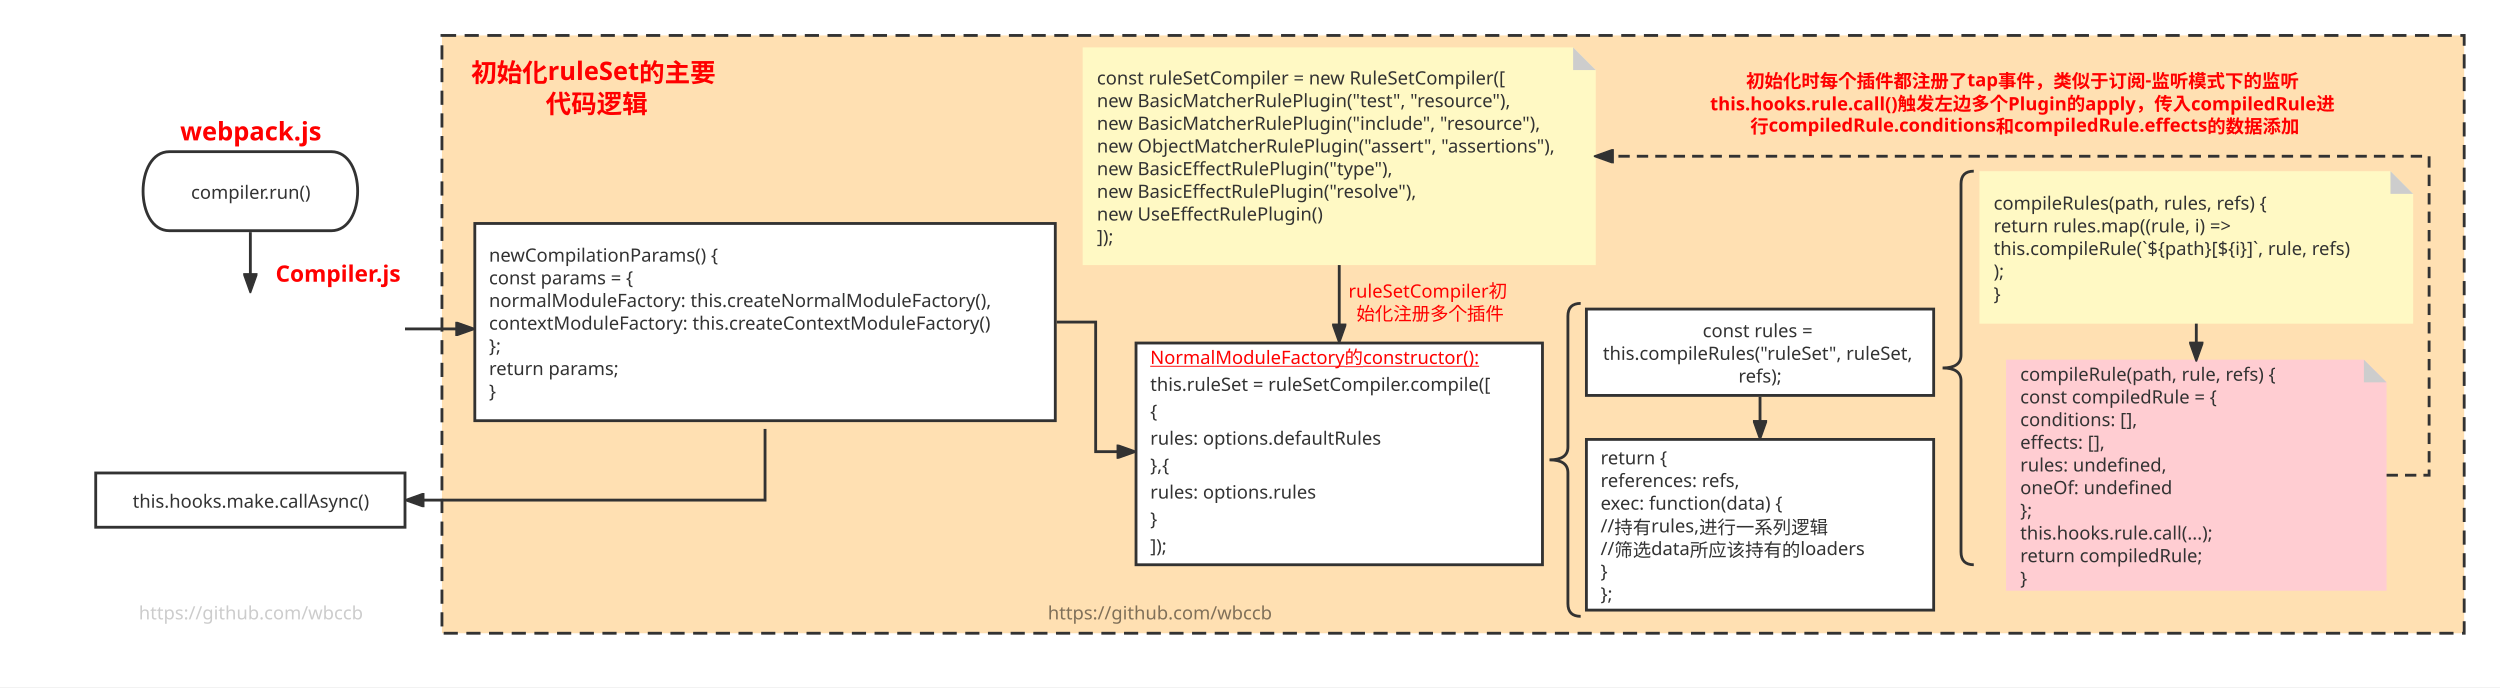
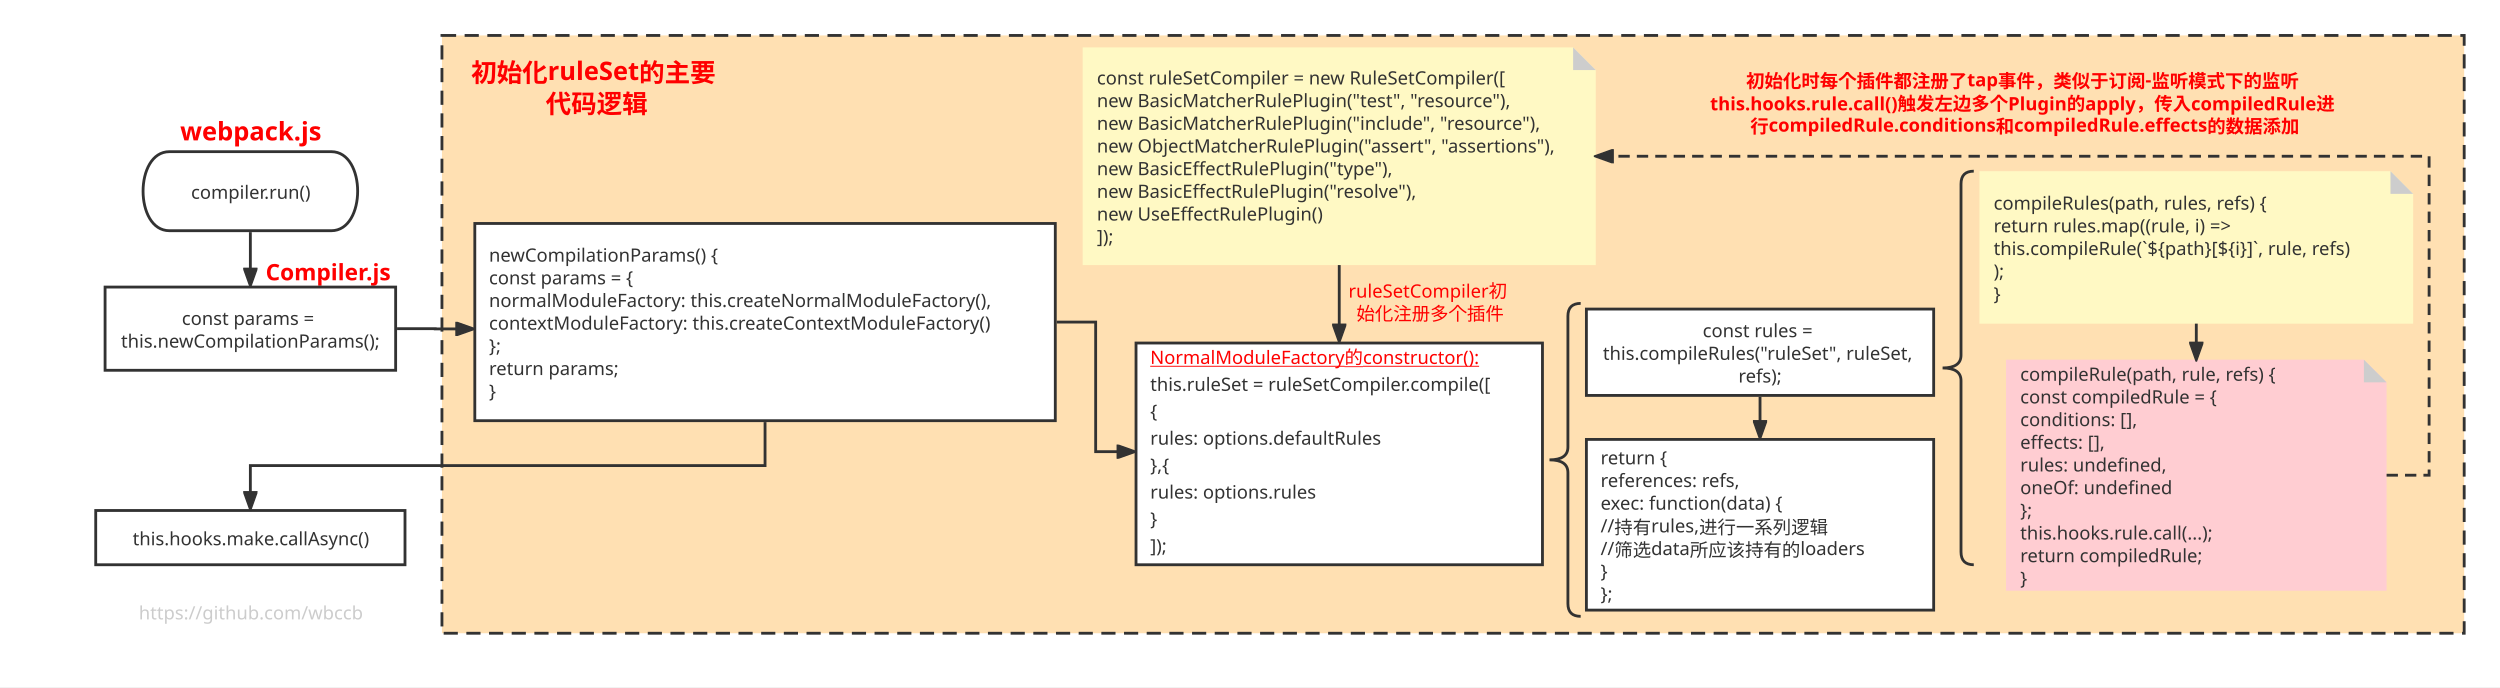
- <svg xmlns="http://www.w3.org/2000/svg" id="SvgjsSvg1254" version="1.1" width="1763.797" height="484.766">
-   <defs id="SvgjsDefs1255">
-     <marker id="SvgjsMarker1271" markerWidth="14" markerHeight="10" refX="10" refY="5" viewBox="0 0 14 10" orient="auto" markerUnits="userSpaceOnUse" stroke-dasharray="0,0">
-       <path id="SvgjsPath1272" d="M0 0L14 5L0 10L0 0 " fill="#323232" stroke="#323232" stroke-width="1" />
-     </marker>
-     <marker id="SvgjsMarker1293" markerWidth="14" markerHeight="10" refX="10" refY="5" viewBox="0 0 14 10" orient="auto" markerUnits="userSpaceOnUse" stroke-dasharray="0,0">
-       <path id="SvgjsPath1294" d="M0 0L14 5L0 10L0 0 " fill="#323232" stroke="#323232" stroke-width="1" />
-     </marker>
-     <marker id="SvgjsMarker1303" markerWidth="14" markerHeight="10" refX="10" refY="5" viewBox="0 0 14 10" orient="auto" markerUnits="userSpaceOnUse" stroke-dasharray="0,0">
-       <path id="SvgjsPath1304" d="M0 0L14 5L0 10L0 0 " fill="#323232" stroke="#323232" stroke-width="1" />
-     </marker>
-     <marker id="SvgjsMarker1339" markerWidth="14" markerHeight="10" refX="10" refY="5" viewBox="0 0 14 10" orient="auto" markerUnits="userSpaceOnUse" stroke-dasharray="0,0">
-       <path id="SvgjsPath1340" d="M0 0L14 5L0 10L0 0 " fill="#323232" stroke="#323232" stroke-width="1" />
-     </marker>
-     <marker id="SvgjsMarker1376" markerWidth="14" markerHeight="10" refX="10" refY="5" viewBox="0 0 14 10" orient="auto" markerUnits="userSpaceOnUse" stroke-dasharray="0,0">
-       <path id="SvgjsPath1377" d="M0 0L14 5L0 10L0 0 " fill="#323232" stroke="#323232" stroke-width="1" />
-     </marker>
-     <marker id="SvgjsMarker1418" markerWidth="14" markerHeight="10" refX="10" refY="5" viewBox="0 0 14 10" orient="auto" markerUnits="userSpaceOnUse" stroke-dasharray="0,0">
-       <path id="SvgjsPath1419" d="M0 0L14 5L0 10L0 0 " fill="#323232" stroke="#323232" stroke-width="1" />
-     </marker>
-     <marker id="SvgjsMarker1456" markerWidth="14" markerHeight="10" refX="10" refY="5" viewBox="0 0 14 10" orient="auto" markerUnits="userSpaceOnUse" stroke-dasharray="0,0">
-       <path id="SvgjsPath1457" d="M0 0L14 5L0 10L0 0 " fill="#323232" stroke="#323232" stroke-width="1" />
-     </marker>
-     <marker id="SvgjsMarker1460" markerWidth="14" markerHeight="10" refX="10" refY="5" viewBox="0 0 14 10" orient="auto" markerUnits="userSpaceOnUse" stroke-dasharray="0,0">
-       <path id="SvgjsPath1461" d="M0 0L14 5L0 10L0 0 " fill="#323232" stroke="#323232" stroke-width="1" />
+ <svg xmlns="http://www.w3.org/2000/svg" id="SvgjsSvg1000" version="1.1" width="1763.797" height="484.766">
+   <defs id="SvgjsDefs1001">
+     <marker id="SvgjsMarker1022" markerWidth="14" markerHeight="10" refX="10" refY="5" viewBox="0 0 14 10" orient="auto" markerUnits="userSpaceOnUse" stroke-dasharray="0,0">
+       <path id="SvgjsPath1023" d="M0 0L14 5L0 10L0 0 " fill="#323232" stroke="#323232" stroke-width="1" />
+     </marker>
+     <marker id="SvgjsMarker1044" markerWidth="14" markerHeight="10" refX="10" refY="5" viewBox="0 0 14 10" orient="auto" markerUnits="userSpaceOnUse" stroke-dasharray="0,0">
+       <path id="SvgjsPath1045" d="M0 0L14 5L0 10L0 0 " fill="#323232" stroke="#323232" stroke-width="1" />
+     </marker>
+     <marker id="SvgjsMarker1086" markerWidth="14" markerHeight="10" refX="10" refY="5" viewBox="0 0 14 10" orient="auto" markerUnits="userSpaceOnUse" stroke-dasharray="0,0">
+       <path id="SvgjsPath1087" d="M0 0L14 5L0 10L0 0 " fill="#323232" stroke="#323232" stroke-width="1" />
+     </marker>
+     <marker id="SvgjsMarker1123" markerWidth="14" markerHeight="10" refX="10" refY="5" viewBox="0 0 14 10" orient="auto" markerUnits="userSpaceOnUse" stroke-dasharray="0,0">
+       <path id="SvgjsPath1124" d="M0 0L14 5L0 10L0 0 " fill="#323232" stroke="#323232" stroke-width="1" />
+     </marker>
+     <marker id="SvgjsMarker1165" markerWidth="14" markerHeight="10" refX="10" refY="5" viewBox="0 0 14 10" orient="auto" markerUnits="userSpaceOnUse" stroke-dasharray="0,0">
+       <path id="SvgjsPath1166" d="M0 0L14 5L0 10L0 0 " fill="#323232" stroke="#323232" stroke-width="1" />
+     </marker>
+     <marker id="SvgjsMarker1203" markerWidth="14" markerHeight="10" refX="10" refY="5" viewBox="0 0 14 10" orient="auto" markerUnits="userSpaceOnUse" stroke-dasharray="0,0">
+       <path id="SvgjsPath1204" d="M0 0L14 5L0 10L0 0 " fill="#323232" stroke="#323232" stroke-width="1" />
+     </marker>
+     <marker id="SvgjsMarker1207" markerWidth="14" markerHeight="10" refX="10" refY="5" viewBox="0 0 14 10" orient="auto" markerUnits="userSpaceOnUse" stroke-dasharray="0,0">
+       <path id="SvgjsPath1208" d="M0 0L14 5L0 10L0 0 " fill="#323232" stroke="#323232" stroke-width="1" />
+     </marker>
+     <marker id="SvgjsMarker1254" markerWidth="14" markerHeight="10" refX="10" refY="5" viewBox="0 0 14 10" orient="auto" markerUnits="userSpaceOnUse" stroke-dasharray="0,0">
+       <path id="SvgjsPath1255" d="M0 0L14 5L0 10L0 0 " fill="#323232" stroke="#323232" stroke-width="1" />
    </marker>
  </defs>
  <g id="svgbackgroundid">
    <defs />
-     <rect id="SvgjsRect1257" width="1763.797" height="484.766" fill="#ffffff" />
-   </g>
-   <g id="SvgjsG1259" transform="translate(311.8056,25.00663)">
-     <path id="SvgjsPath1260" d="M0 0L1426.726 0L1426.726 421.759L0 421.759Z " stroke-dasharray="10,6" stroke="rgba(50,50,50,1)" stroke-width="2" fill-opacity="1" fill="#ffe0b2" />
-     <g id="SvgjsG1261">
-       <text id="SvgjsText1262" font-family="微软雅黑" text-anchor="middle" font-size="13px" width="1407px" fill="#323232" font-weight="400" align="middle" lineHeight="125%" font-style="" opacity="1" y="200.254" transform="rotate(0)" />
-     </g>
-   </g>
-   <g id="SvgjsG1263" transform="translate(190.5312,179.8374)">
-     <path id="SvgjsPath1264" d="M0 0L95.205 0L95.205 25.821L0 25.821Z " stroke="none" fill="none" />
-     <g id="SvgjsG1265">
-       <text id="SvgjsText1266" font-family="微软雅黑" text-anchor="middle" font-size="16px" width="96px" fill="#ff0000" font-weight="700" align="middle" lineHeight="125%" font-style="" opacity="1" y="-1.089" transform="rotate(0)">
-         <tspan id="SvgjsTspan1267" dy="20" x="48">
-           <tspan id="SvgjsTspan1268" style="text-decoration:;">Compiler.js</tspan>
-         </tspan>
-       </text>
-     </g>
-   </g>
-   <g id="SvgjsG1269">
-     <path id="SvgjsPath1270" d="M176.634 163.772L176.634 182.805L176.634 182.805L176.634 202.837 " stroke="#323232" stroke-width="2" fill="none" marker-end="url(#SvgjsMarker1271)" />
-   </g>
-   <g id="SvgjsG1273" transform="translate(334.9866,157.659)">
-     <path id="SvgjsPath1274" d="M0 0L409.545 0L409.545 139.142L0 139.142Z " stroke="rgba(50,50,50,1)" stroke-width="2" fill-opacity="1" fill="#ffffff" />
-     <g id="SvgjsG1275">
-       <text id="SvgjsText1276" font-family="微软雅黑" text-anchor="start" font-size="13px" width="390px" fill="#323232" font-weight="400" align="middle" lineHeight="125%" font-style="" opacity="1" y="10.946" transform="rotate(0)">
-         <tspan id="SvgjsTspan1277" dy="16" x="10">
-           <tspan id="SvgjsTspan1278" style="text-decoration:;">newCompilationParams() {</tspan>
-         </tspan>
-         <tspan id="SvgjsTspan1279" dy="16" x="10">
-           <tspan id="SvgjsTspan1280" style="text-decoration:;">    const params = {</tspan>
-         </tspan>
-         <tspan id="SvgjsTspan1281" dy="16" x="10">
-           <tspan id="SvgjsTspan1282" style="text-decoration:;">        normalModuleFactory: this.createNormalModuleFactory(),</tspan>
-         </tspan>
-         <tspan id="SvgjsTspan1283" dy="16" x="10">
-           <tspan id="SvgjsTspan1284" style="text-decoration:;">        contextModuleFactory: this.createContextModuleFactory()</tspan>
-         </tspan>
-         <tspan id="SvgjsTspan1285" dy="16" x="10">
-           <tspan id="SvgjsTspan1286" style="text-decoration:;">    };</tspan>
-         </tspan>
-         <tspan id="SvgjsTspan1287" dy="16" x="10">
-           <tspan id="SvgjsTspan1288" style="text-decoration:;">    return params;</tspan>
-         </tspan>
-         <tspan id="SvgjsTspan1289" dy="16" x="10">
-           <tspan id="SvgjsTspan1290" style="text-decoration:;">}</tspan>
-         </tspan>
-       </text>
-     </g>
-   </g>
-   <g id="SvgjsG1291">
-     <path id="SvgjsPath1292" d="M285.736 232.051L310.361 232.051L310.361 232.051L331.387 232.051 " stroke="#323232" stroke-width="2" fill="none" marker-end="url(#SvgjsMarker1293)" />
-   </g>
-   <g id="SvgjsG1295" transform="translate(67.53125,333.6942)">
-     <path id="SvgjsPath1296" d="M0 0L218.205 0L218.205 38.286L0 38.286Z " stroke="rgba(50,50,50,1)" stroke-width="2" fill-opacity="1" fill="#ffffff" />
-     <g id="SvgjsG1297">
-       <text id="SvgjsText1298" font-family="微软雅黑" text-anchor="middle" font-size="13px" width="199px" fill="#323232" font-weight="400" align="middle" lineHeight="125%" font-style="" opacity="1" y="8.518" transform="rotate(0)">
-         <tspan id="SvgjsTspan1299" dy="16" x="109.5">
-           <tspan id="SvgjsTspan1300" style="text-decoration:;">this.hooks.make.callAsync()</tspan>
-         </tspan>
-       </text>
-     </g>
-   </g>
-   <g id="SvgjsG1301">
-     <path id="SvgjsPath1302" d="M539.759 302.622L539.759 352.837L289.336 352.837 " stroke="#323232" stroke-width="2" fill="none" marker-end="url(#SvgjsMarker1303)" />
-   </g>
-   <g id="SvgjsG1305" transform="translate(100.9347,107.0066)">
-     <path id="SvgjsPath1306" d="M18.589 0L132.809 0C157.594 0 157.594 55.766 132.809 55.766L18.589 55.766C-6.196 55.766 -6.196 0 18.589 0Z " stroke="rgba(50,50,50,1)" stroke-width="2" fill-opacity="1" fill="#ffffff" />
-     <g id="SvgjsG1307">
-       <text id="SvgjsText1308" font-family="微软雅黑" text-anchor="middle" font-size="13px" width="132px" fill="#323232" font-weight="400" align="middle" lineHeight="125%" font-style="" opacity="1" y="17.258" transform="rotate(0)">
-         <tspan id="SvgjsTspan1309" dy="16" x="76">
-           <tspan id="SvgjsTspan1310" style="text-decoration:;">compiler.run()</tspan>
-         </tspan>
-       </text>
-     </g>
-   </g>
-   <g id="SvgjsG1311" transform="translate(165.0272,104.2656)">
-     <path id="SvgjsPath1312" d="M0 0L74.653 0L74.653 21.013L0 21.013Z " stroke="none" fill="none" />
-     <g id="SvgjsG1313">
-       <text id="SvgjsText1314" font-family="微软雅黑" text-anchor="middle" font-size="13px" width="75px" fill="#ff0000" font-weight="400" align="middle" lineHeight="125%" font-style="" opacity="1" y="-0.118" transform="rotate(0)">
-         <tspan id="SvgjsTspan1315" dy="16" x="37.5">
-           <tspan id="SvgjsTspan1316" style="text-decoration:;"> </tspan>
-         </tspan>
-       </text>
-     </g>
-   </g>
-   <g id="SvgjsG1317" transform="translate(801.4858,242.0158)">
-     <path id="SvgjsPath1318" d="M0 0L286.749 0L286.749 156.429L0 156.429Z " stroke="rgba(50,50,50,1)" stroke-width="2" fill-opacity="1" fill="#ffffff" />
-     <g id="SvgjsG1319">
-       <text id="SvgjsText1320" font-family="微软雅黑" text-anchor="start" font-size="13px" width="267px" fill="#323232" font-weight="400" align="top" lineHeight="150%" font-style="" opacity="1" y="-4.25" transform="rotate(0)">
-         <tspan id="SvgjsTspan1321" dy="19" x="10">
-           <tspan id="SvgjsTspan1322" style="text-decoration:;text-decoration: underline;fill: rgb(255, 0, 0);">NormalModuleFactory的constructor():</tspan>
-         </tspan>
-         <tspan id="SvgjsTspan1323" dy="19" x="10">
-           <tspan id="SvgjsTspan1324" style="text-decoration:;">this.ruleSet = ruleSetCompiler.compile([</tspan>
-         </tspan>
-         <tspan id="SvgjsTspan1325" dy="19" x="10">
-           <tspan id="SvgjsTspan1326" style="text-decoration:;">    {</tspan>
-         </tspan>
-         <tspan id="SvgjsTspan1327" dy="19" x="10">
-           <tspan id="SvgjsTspan1328" style="text-decoration:;">        rules: options.defaultRules</tspan>
-         </tspan>
-         <tspan id="SvgjsTspan1329" dy="19" x="10">
-           <tspan id="SvgjsTspan1330" style="text-decoration:;">    },{</tspan>
-         </tspan>
-         <tspan id="SvgjsTspan1331" dy="19" x="10">
-           <tspan id="SvgjsTspan1332" style="text-decoration:;">        rules: options.rules</tspan>
-         </tspan>
-         <tspan id="SvgjsTspan1333" dy="19" x="10">
-           <tspan id="SvgjsTspan1334" style="text-decoration:;">    }</tspan>
-         </tspan>
-         <tspan id="SvgjsTspan1335" dy="19" x="10">
-           <tspan id="SvgjsTspan1336" style="text-decoration:;">]);</tspan>
-         </tspan>
-       </text>
-     </g>
-   </g>
-   <g id="SvgjsG1337">
-     <path id="SvgjsPath1338" d="M745.531 227.23L773.009 227.23L773.009 318.656L797.886 318.656 " stroke="#323232" stroke-width="2" fill="none" marker-end="url(#SvgjsMarker1339)" />
-   </g>
-   <g id="SvgjsG1341" transform="translate(1119.235,218.051)">
-     <path id="SvgjsPath1342" d="M0 0L245 0L245 60.93L0 60.93Z " stroke="rgba(50,50,50,1)" stroke-width="2" fill-opacity="1" fill="#ffffff" />
-     <g id="SvgjsG1343">
-       <text id="SvgjsText1344" font-family="微软雅黑" text-anchor="middle" font-size="13px" width="225px" fill="#323232" font-weight="400" align="middle" lineHeight="125%" font-style="" opacity="1" y="3.84" transform="rotate(0)">
-         <tspan id="SvgjsTspan1345" dy="16" x="122.5">
-           <tspan id="SvgjsTspan1346" style="text-decoration:;">const rules = </tspan>
-         </tspan>
-         <tspan id="SvgjsTspan1347" dy="16" x="122.5">
-           <tspan id="SvgjsTspan1348" style="text-decoration:;">this.compileRules("ruleSet", ruleSet, </tspan>
-         </tspan>
-         <tspan id="SvgjsTspan1349" dy="16" x="122.5">
-           <tspan id="SvgjsTspan1350" style="text-decoration:;">refs);</tspan>
-         </tspan>
-       </text>
-     </g>
-   </g>
-   <g id="SvgjsG1351" transform="translate(1119.235,310.0158)">
-     <path id="SvgjsPath1352" d="M0 0L245 0L245 120.429L0 120.429Z " stroke="rgba(50,50,50,1)" stroke-width="2" fill-opacity="1" fill="#ffffff" />
-     <g id="SvgjsG1353">
-       <text id="SvgjsText1354" font-family="微软雅黑" text-anchor="start" font-size="13px" width="225px" fill="#323232" font-weight="400" align="middle" lineHeight="125%" font-style="" opacity="1" y="1.589" transform="rotate(0)">
-         <tspan id="SvgjsTspan1355" dy="16" x="10">
-           <tspan id="SvgjsTspan1356" style="text-decoration:;">return { </tspan>
-         </tspan>
-         <tspan id="SvgjsTspan1357" dy="16" x="10">
-           <tspan id="SvgjsTspan1358" style="text-decoration:;">    references: refs, </tspan>
-         </tspan>
-         <tspan id="SvgjsTspan1359" dy="16" x="10">
-           <tspan id="SvgjsTspan1360" style="text-decoration:;">    exec: function(data) { </tspan>
-         </tspan>
-         <tspan id="SvgjsTspan1361" dy="16" x="10">
-           <tspan id="SvgjsTspan1362" style="text-decoration:;">        //持有rules,进行一系列逻辑</tspan>
-         </tspan>
-         <tspan id="SvgjsTspan1363" dy="16" x="10">
-           <tspan id="SvgjsTspan1364" style="text-decoration:;">        //筛选data所应该持有的loaders</tspan>
-         </tspan>
-         <tspan id="SvgjsTspan1365" dy="16" x="10">
-           <tspan id="SvgjsTspan1366" style="text-decoration:;">    } </tspan>
-         </tspan>
-         <tspan id="SvgjsTspan1367" dy="16" x="10">
-           <tspan id="SvgjsTspan1368" style="text-decoration:;">};</tspan>
-         </tspan>
-       </text>
-     </g>
-   </g>
-   <g id="SvgjsG1369" transform="translate(1005.19,214.051)">
-     <path id="SvgjsPath1370" d="M110 0Q101 0 101 9L101 101.393Q101 110.393 88 110.393Q101 110.393 101 119.393L101 211.786Q101 220.786 110 220.786 " stroke="rgba(50,50,50,1)" stroke-width="2" fill="none" />
-     <path id="SvgjsPath1371" d="M0 0L110 0L110 220.786L0 220.786Z " stroke="none" fill="none" />
-     <g id="SvgjsG1372">
-       <text id="SvgjsText1373" font-family="微软雅黑" text-anchor="end" font-size="13px" width="83px" fill="#323232" font-weight="400" align="middle" lineHeight="125%" font-style="" opacity="1" y="99.768" transform="rotate(0)" />
-     </g>
-   </g>
-   <g id="SvgjsG1374">
-     <path id="SvgjsPath1375" d="M1241.735 279.981L1241.735 294.498L1241.735 294.498L1241.735 306.416 " stroke="#323232" stroke-width="2" fill="none" marker-end="url(#SvgjsMarker1376)" />
-   </g>
-   <g id="SvgjsG1378" transform="translate(1396.531,120.7656)">
-     <path id="SvgjsPath1379" d="M0 0L290 0L306 16L306 107.571L0 107.571L0 0Z " stroke="none" fill-opacity="1" fill="#fff9c4" />
-     <path id="SvgjsPath1380" d="M290 0L290 16L306 16Z " stroke="none" fill-opacity="1" fill="#cdcdcd" />
-     <path id="SvgjsPath1381" d="M0 0L290 0L306 16L306 107.571L0 107.571L0 0Z " stroke="none" fill="none" />
-     <g id="SvgjsG1382">
-       <text id="SvgjsText1383" font-family="微软雅黑" text-anchor="start" font-size="13px" width="286px" fill="#323232" font-weight="400" align="middle" lineHeight="125%" font-style="" opacity="1" y="11.161" transform="rotate(0)">
-         <tspan id="SvgjsTspan1384" dy="16" x="10">
-           <tspan id="SvgjsTspan1385" style="text-decoration:;">compileRules(path, rules, refs) {</tspan>
-         </tspan>
-         <tspan id="SvgjsTspan1386" dy="16" x="10">
-           <tspan id="SvgjsTspan1387" style="text-decoration:;">    return rules.map((rule, i) =&gt;</tspan>
-         </tspan>
-         <tspan id="SvgjsTspan1388" dy="16" x="10">
-           <tspan id="SvgjsTspan1389" style="text-decoration:;">        this.compileRule(`${path}[${i}]`, rule, refs)</tspan>
-         </tspan>
-         <tspan id="SvgjsTspan1390" dy="16" x="10">
-           <tspan id="SvgjsTspan1391" style="text-decoration:;">    );</tspan>
-         </tspan>
-         <tspan id="SvgjsTspan1392" dy="16" x="10">
-           <tspan id="SvgjsTspan1393" style="text-decoration:;">}</tspan>
-         </tspan>
-       </text>
-     </g>
-   </g>
-   <g id="SvgjsG1394" transform="translate(763.8604,33.44437)">
-     <path id="SvgjsPath1395" d="M0 0L346 0L362 16L362 153.571L0 153.571L0 0Z " stroke="none" fill-opacity="1" fill="#fff9c4" />
-     <path id="SvgjsPath1396" d="M346 0L346 16L362 16Z " stroke="none" fill-opacity="1" fill="#cdcdcd" />
-     <path id="SvgjsPath1397" d="M0 0L346 0L362 16L362 153.571L0 153.571L0 0Z " stroke="none" fill="none" />
-     <g id="SvgjsG1398">
-       <text id="SvgjsText1399" font-family="微软雅黑" text-anchor="start" font-size="13px" width="342px" fill="#323232" font-weight="400" align="middle" lineHeight="125%" font-style="" opacity="1" y="10.161" transform="rotate(0)">
-         <tspan id="SvgjsTspan1400" dy="16" x="10">
-           <tspan id="SvgjsTspan1401" style="text-decoration:;">const ruleSetCompiler = new RuleSetCompiler([</tspan>
-         </tspan>
-         <tspan id="SvgjsTspan1402" dy="16" x="10">
-           <tspan id="SvgjsTspan1403" style="text-decoration:;">    new BasicMatcherRulePlugin("test", "resource"),</tspan>
-         </tspan>
-         <tspan id="SvgjsTspan1404" dy="16" x="10">
-           <tspan id="SvgjsTspan1405" style="text-decoration:;">    new BasicMatcherRulePlugin("include", "resource"),</tspan>
-         </tspan>
-         <tspan id="SvgjsTspan1406" dy="16" x="10">
-           <tspan id="SvgjsTspan1407" style="text-decoration:;">    new ObjectMatcherRulePlugin("assert", "assertions"),</tspan>
-         </tspan>
-         <tspan id="SvgjsTspan1408" dy="16" x="10">
-           <tspan id="SvgjsTspan1409" style="text-decoration:;">    new BasicEffectRulePlugin("type"),</tspan>
-         </tspan>
-         <tspan id="SvgjsTspan1410" dy="16" x="10">
-           <tspan id="SvgjsTspan1411" style="text-decoration:;">    new BasicEffectRulePlugin("resolve"),</tspan>
-         </tspan>
-         <tspan id="SvgjsTspan1412" dy="16" x="10">
-           <tspan id="SvgjsTspan1413" style="text-decoration:;">    new UseEffectRulePlugin()</tspan>
-         </tspan>
-         <tspan id="SvgjsTspan1414" dy="16" x="10">
-           <tspan id="SvgjsTspan1415" style="text-decoration:;">]);</tspan>
-         </tspan>
-       </text>
-     </g>
-   </g>
-   <g id="SvgjsG1416">
-     <path id="SvgjsPath1417" d="M944.86 187.016L944.86 214.516L944.86 214.516L944.86 238.416 " stroke="#323232" stroke-width="2" fill="none" marker-end="url(#SvgjsMarker1418)" />
-   </g>
-   <g id="SvgjsG1420" transform="translate(948.9858,192.5886)">
-     <path id="SvgjsPath1421" d="M0 0L120 0L120 40L0 40Z " stroke="none" fill="none" />
-     <g id="SvgjsG1422">
-       <text id="SvgjsText1423" font-family="微软雅黑" text-anchor="middle" font-size="13px" width="120px" fill="#ff0000" font-weight="400" align="middle" lineHeight="125%" font-style="" opacity="1" y="1.375" transform="rotate(0)">
-         <tspan id="SvgjsTspan1424" dy="16" x="60">
-           <tspan id="SvgjsTspan1425" style="text-decoration:;">ruleSetCompiler初</tspan>
-         </tspan>
-         <tspan id="SvgjsTspan1426" dy="16" x="60">
-           <tspan id="SvgjsTspan1427" style="text-decoration:;">始化注册多个插件</tspan>
-         </tspan>
-       </text>
-     </g>
-   </g>
-   <g id="SvgjsG1428" transform="translate(1415.281,253.7656)">
-     <path id="SvgjsPath1429" d="M0 0L252.5 0L268.5 16L268.5 163L0 163L0 0Z " stroke="none" fill-opacity="1" fill="#ffcdd2" />
-     <path id="SvgjsPath1430" d="M252.5 0L252.5 16L268.5 16Z " stroke="none" fill-opacity="1" fill="#cdcdcd" />
-     <path id="SvgjsPath1431" d="M0 0L252.5 0L268.5 16L268.5 163L0 163L0 0Z " stroke="none" fill="none" />
-     <g id="SvgjsG1432">
-       <text id="SvgjsText1433" font-family="微软雅黑" text-anchor="start" font-size="13px" width="249px" fill="#323232" font-weight="400" align="middle" lineHeight="125%" font-style="" opacity="1" y="-1.125" transform="rotate(0)">
-         <tspan id="SvgjsTspan1434" dy="16" x="10">
-           <tspan id="SvgjsTspan1435" style="text-decoration:;">compileRule(path, rule, refs) { </tspan>
-         </tspan>
-         <tspan id="SvgjsTspan1436" dy="16" x="10">
-           <tspan id="SvgjsTspan1437" style="text-decoration:;">    const compiledRule = { </tspan>
-         </tspan>
-         <tspan id="SvgjsTspan1438" dy="16" x="10">
-           <tspan id="SvgjsTspan1439" style="text-decoration:;">        conditions: [], </tspan>
-         </tspan>
-         <tspan id="SvgjsTspan1440" dy="16" x="10">
-           <tspan id="SvgjsTspan1441" style="text-decoration:;">        effects: [], </tspan>
-         </tspan>
-         <tspan id="SvgjsTspan1442" dy="16" x="10">
-           <tspan id="SvgjsTspan1443" style="text-decoration:;">        rules: undefined, </tspan>
-         </tspan>
-         <tspan id="SvgjsTspan1444" dy="16" x="10">
-           <tspan id="SvgjsTspan1445" style="text-decoration:;">        oneOf: undefined </tspan>
-         </tspan>
-         <tspan id="SvgjsTspan1446" dy="16" x="10">
-           <tspan id="SvgjsTspan1447" style="text-decoration:;">    }; </tspan>
-         </tspan>
-         <tspan id="SvgjsTspan1448" dy="16" x="10">
-           <tspan id="SvgjsTspan1449" style="text-decoration:;">    this.hooks.rule.call(...);</tspan>
-         </tspan>
-         <tspan id="SvgjsTspan1450" dy="16" x="10">
-           <tspan id="SvgjsTspan1451" style="text-decoration:;">    return compiledRule; </tspan>
-         </tspan>
-         <tspan id="SvgjsTspan1452" dy="16" x="10">
-           <tspan id="SvgjsTspan1453" style="text-decoration:;">}</tspan>
-         </tspan>
-       </text>
-     </g>
-   </g>
-   <g id="SvgjsG1454">
-     <path id="SvgjsPath1455" d="M1549.531 228.337L1549.531 241.051L1549.531 241.051L1549.531 251.166 " stroke="#323232" stroke-width="2" fill="none" marker-end="url(#SvgjsMarker1456)" />
-   </g>
-   <g id="SvgjsG1458">
-     <path id="SvgjsPath1459" d="M1683.781 335.266L1713.781 335.266L1713.781 110.23L1128.46 110.23 " stroke-dasharray="8,5" stroke="#323232" stroke-width="2" fill="none" marker-end="url(#SvgjsMarker1460)" />
-   </g>
-   <g id="SvgjsG1462" transform="translate(1213.531,33.44437)">
-     <path id="SvgjsPath1463" d="M0 0L430 0L430 78L0 78Z " stroke="none" fill="none" />
-     <g id="SvgjsG1464">
-       <text id="SvgjsText1465" font-family="微软雅黑" text-anchor="middle" font-size="13px" width="430px" fill="#ff0000" font-weight="700" align="middle" lineHeight="125%" font-style="" opacity="1" y="12.375" transform="rotate(0)">
-         <tspan id="SvgjsTspan1466" dy="16" x="215">
-           <tspan id="SvgjsTspan1467" style="text-decoration:;">初始化时每个插件都注册了tap事件，类似于订阅-监听模式下的监听</tspan>
-         </tspan>
-         <tspan id="SvgjsTspan1468" dy="16" x="215">
-           <tspan id="SvgjsTspan1469" style="text-decoration:;">this.hooks.rule.call()触发左边多个Plugin的apply，传入compiledRule进</tspan>
-         </tspan>
-         <tspan id="SvgjsTspan1470" dy="16" x="215">
-           <tspan id="SvgjsTspan1471" style="text-decoration:;">行compiledRule.conditions和compiledRule.effects的数据添加</tspan>
-         </tspan>
-       </text>
-     </g>
-   </g>
-   <g id="SvgjsG1472" transform="translate(334.9866,33.44437)">
-     <path id="SvgjsPath1473" d="M0 0L171.703 0L171.703 57.074L0 57.074Z " stroke="none" fill="none" />
-     <g id="SvgjsG1474">
-       <text id="SvgjsText1475" font-family="微软雅黑" text-anchor="middle" font-size="18px" width="172px" fill="#ff0000" font-weight="700" align="middle" lineHeight="125%" font-style="" opacity="1" y="2.287" transform="rotate(0)">
-         <tspan id="SvgjsTspan1476" dy="22" x="86">
-           <tspan id="SvgjsTspan1477" style="text-decoration:;">初始化ruleSet的主要</tspan>
-         </tspan>
-         <tspan id="SvgjsTspan1478" dy="22" x="86">
-           <tspan id="SvgjsTspan1479" style="text-decoration:;">代码逻辑</tspan>
-         </tspan>
-       </text>
-     </g>
-   </g>
-   <g id="SvgjsG1480" transform="translate(666.3324,403.7656)">
-     <path id="SvgjsPath1481" d="M0 0L303.238 0L303.238 55.714L0 55.714Z " stroke="none" fill="none" />
-     <g id="SvgjsG1482">
-       <text id="SvgjsText1483" font-family="微软雅黑" text-anchor="middle" font-size="13px" width="304px" fill="#000000" font-weight="400" align="middle" lineHeight="125%" font-style="" opacity="0.5" y="17.232" transform="rotate(0)">
-         <tspan id="SvgjsTspan1484" dy="16" x="152">
-           <tspan id="SvgjsTspan1485" style="text-decoration:;">https://github.com/wbccb</tspan>
-         </tspan>
-       </text>
-     </g>
-   </g>
-   <g id="SvgjsG1486" transform="translate(1264.531,120.7656)">
-     <path id="SvgjsPath1487" d="M128 0Q119 0 119 9L119 129.839Q119 138.839 106 138.839Q119 138.839 119 147.839L119 268.679Q119 277.679 128 277.679 " stroke="rgba(50,50,50,1)" stroke-width="2" fill="none" />
-     <path id="SvgjsPath1488" d="M0 0L128 0L128 277.679L0 277.679Z " stroke="none" fill="none" />
-     <g id="SvgjsG1489">
-       <text id="SvgjsText1490" font-family="微软雅黑" text-anchor="end" font-size="13px" width="101px" fill="#323232" font-weight="400" align="middle" lineHeight="125%" font-style="" opacity="1" y="128.214" transform="rotate(0)" />
-     </g>
-   </g>
-   <g id="SvgjsG1491" transform="translate(100.9347,73.12311)">
-     <path id="SvgjsPath1492" d="M0 0L151.398 0L151.398 38.321L0 38.321Z " stroke="none" fill="none" />
-     <g id="SvgjsG1493">
-       <text id="SvgjsText1494" font-family="微软雅黑" text-anchor="middle" font-size="18px" width="152px" fill="#ff0000" font-weight="700" align="middle" lineHeight="125%" font-style="" opacity="1" y="3.911" transform="rotate(0)">
-         <tspan id="SvgjsTspan1495" dy="22" x="76">
-           <tspan id="SvgjsTspan1496" style="text-decoration:;">webpack.js</tspan>
-         </tspan>
-       </text>
-     </g>
-   </g>
-   <g id="SvgjsG1497" transform="translate(25.01448,403.7656)">
-     <path id="SvgjsPath1498" d="M0 0L303.238 0L303.238 55.714L0 55.714Z " stroke="none" fill="none" />
-     <g id="SvgjsG1499">
-       <text id="SvgjsText1500" font-family="微软雅黑" text-anchor="middle" font-size="13px" width="304px" fill="#000000" font-weight="400" align="middle" lineHeight="125%" font-style="" opacity="0.2" y="17.232" transform="rotate(0)">
-         <tspan id="SvgjsTspan1501" dy="16" x="152">
-           <tspan id="SvgjsTspan1502" style="text-decoration:;">https://github.com/wbccb</tspan>
-         </tspan>
-       </text>
-     </g>
+     <rect id="SvgjsRect1008" width="1763.797" height="484.766" fill="#ffffff" />
+   </g>
+   <g id="SvgjsG1010" transform="translate(311.8056,25.00663)">
+     <path id="SvgjsPath1011" d="M0 0L1426.726 0L1426.726 421.759L0 421.759Z " stroke-dasharray="10,6" stroke="rgba(50,50,50,1)" stroke-width="2" fill-opacity="1" fill="#ffe0b2" />
+     <g id="SvgjsG1012">
+       <text id="SvgjsText1013" font-family="微软雅黑" text-anchor="middle" font-size="13px" width="1407px" fill="#323232" font-weight="400" align="middle" lineHeight="125%" font-style="" opacity="1" y="200.254" transform="rotate(0)" />
+     </g>
+   </g>
+   <g id="SvgjsG1014" transform="translate(183.5312,178.8374)">
+     <path id="SvgjsPath1015" d="M0 0L95.205 0L95.205 25.821L0 25.821Z " stroke="none" fill="none" />
+     <g id="SvgjsG1016">
+       <text id="SvgjsText1017" font-family="微软雅黑" text-anchor="middle" font-size="16px" width="96px" fill="#ff0000" font-weight="700" align="middle" lineHeight="125%" font-style="" opacity="1" y="-1.089" transform="rotate(0)">
+         <tspan id="SvgjsTspan1018" dy="20" x="48">
+           <tspan id="SvgjsTspan1019" style="text-decoration:;">Compiler.js</tspan>
+         </tspan>
+       </text>
+     </g>
+   </g>
+   <g id="SvgjsG1020">
+     <path id="SvgjsPath1021" d="M176.634 163.772L176.634 182.651L176.634 182.651L176.634 198.929 " stroke="#323232" stroke-width="2" fill="none" marker-end="url(#SvgjsMarker1022)" />
+   </g>
+   <g id="SvgjsG1024" transform="translate(334.9866,157.659)">
+     <path id="SvgjsPath1025" d="M0 0L409.545 0L409.545 139.142L0 139.142Z " stroke="rgba(50,50,50,1)" stroke-width="2" fill-opacity="1" fill="#ffffff" />
+     <g id="SvgjsG1026">
+       <text id="SvgjsText1027" font-family="微软雅黑" text-anchor="start" font-size="13px" width="390px" fill="#323232" font-weight="400" align="middle" lineHeight="125%" font-style="" opacity="1" y="10.946" transform="rotate(0)">
+         <tspan id="SvgjsTspan1028" dy="16" x="10">
+           <tspan id="SvgjsTspan1029" style="text-decoration:;">newCompilationParams() {</tspan>
+         </tspan>
+         <tspan id="SvgjsTspan1030" dy="16" x="10">
+           <tspan id="SvgjsTspan1031" style="text-decoration:;">    const params = {</tspan>
+         </tspan>
+         <tspan id="SvgjsTspan1032" dy="16" x="10">
+           <tspan id="SvgjsTspan1033" style="text-decoration:;">        normalModuleFactory: this.createNormalModuleFactory(),</tspan>
+         </tspan>
+         <tspan id="SvgjsTspan1034" dy="16" x="10">
+           <tspan id="SvgjsTspan1035" style="text-decoration:;">        contextModuleFactory: this.createContextModuleFactory()</tspan>
+         </tspan>
+         <tspan id="SvgjsTspan1036" dy="16" x="10">
+           <tspan id="SvgjsTspan1037" style="text-decoration:;">    };</tspan>
+         </tspan>
+         <tspan id="SvgjsTspan1038" dy="16" x="10">
+           <tspan id="SvgjsTspan1039" style="text-decoration:;">    return params;</tspan>
+         </tspan>
+         <tspan id="SvgjsTspan1040" dy="16" x="10">
+           <tspan id="SvgjsTspan1041" style="text-decoration:;">}</tspan>
+         </tspan>
+       </text>
+     </g>
+   </g>
+   <g id="SvgjsG1042">
+     <path id="SvgjsPath1043" d="M280.134 231.886L307.06 231.886L307.06 232.051L331.387 232.051 " stroke="#323232" stroke-width="2" fill="none" marker-end="url(#SvgjsMarker1044)" />
+   </g>
+   <g id="SvgjsG1046" transform="translate(67.53125,360.158)">
+     <path id="SvgjsPath1047" d="M0 0L218.205 0L218.205 38.286L0 38.286Z " stroke="rgba(50,50,50,1)" stroke-width="2" fill-opacity="1" fill="#ffffff" />
+     <g id="SvgjsG1048">
+       <text id="SvgjsText1049" font-family="微软雅黑" text-anchor="middle" font-size="13px" width="199px" fill="#323232" font-weight="400" align="middle" lineHeight="125%" font-style="" opacity="1" y="8.518" transform="rotate(0)">
+         <tspan id="SvgjsTspan1050" dy="16" x="109.5">
+           <tspan id="SvgjsTspan1051" style="text-decoration:;">this.hooks.make.callAsync()</tspan>
+         </tspan>
+       </text>
+     </g>
+   </g>
+   <g id="SvgjsG1052" transform="translate(100.9347,107.0066)">
+     <path id="SvgjsPath1053" d="M18.589 0L132.809 0C157.594 0 157.594 55.766 132.809 55.766L18.589 55.766C-6.196 55.766 -6.196 0 18.589 0Z " stroke="rgba(50,50,50,1)" stroke-width="2" fill-opacity="1" fill="#ffffff" />
+     <g id="SvgjsG1054">
+       <text id="SvgjsText1055" font-family="微软雅黑" text-anchor="middle" font-size="13px" width="132px" fill="#323232" font-weight="400" align="middle" lineHeight="125%" font-style="" opacity="1" y="17.258" transform="rotate(0)">
+         <tspan id="SvgjsTspan1056" dy="16" x="76">
+           <tspan id="SvgjsTspan1057" style="text-decoration:;">compiler.run()</tspan>
+         </tspan>
+       </text>
+     </g>
+   </g>
+   <g id="SvgjsG1058" transform="translate(165.0272,104.2656)">
+     <path id="SvgjsPath1059" d="M0 0L74.653 0L74.653 21.013L0 21.013Z " stroke="none" fill="none" />
+     <g id="SvgjsG1060">
+       <text id="SvgjsText1061" font-family="微软雅黑" text-anchor="middle" font-size="13px" width="75px" fill="#ff0000" font-weight="400" align="middle" lineHeight="125%" font-style="" opacity="1" y="-0.118" transform="rotate(0)">
+         <tspan id="SvgjsTspan1062" dy="16" x="37.5">
+           <tspan id="SvgjsTspan1063" style="text-decoration:;"> </tspan>
+         </tspan>
+       </text>
+     </g>
+   </g>
+   <g id="SvgjsG1064" transform="translate(801.4858,242.0158)">
+     <path id="SvgjsPath1065" d="M0 0L286.749 0L286.749 156.429L0 156.429Z " stroke="rgba(50,50,50,1)" stroke-width="2" fill-opacity="1" fill="#ffffff" />
+     <g id="SvgjsG1066">
+       <text id="SvgjsText1067" font-family="微软雅黑" text-anchor="start" font-size="13px" width="267px" fill="#323232" font-weight="400" align="top" lineHeight="150%" font-style="" opacity="1" y="-4.25" transform="rotate(0)">
+         <tspan id="SvgjsTspan1068" dy="19" x="10">
+           <tspan id="SvgjsTspan1069" style="text-decoration:;text-decoration: underline;fill: rgb(255, 0, 0);">NormalModuleFactory的constructor():</tspan>
+         </tspan>
+         <tspan id="SvgjsTspan1070" dy="19" x="10">
+           <tspan id="SvgjsTspan1071" style="text-decoration:;">this.ruleSet = ruleSetCompiler.compile([</tspan>
+         </tspan>
+         <tspan id="SvgjsTspan1072" dy="19" x="10">
+           <tspan id="SvgjsTspan1073" style="text-decoration:;">    {</tspan>
+         </tspan>
+         <tspan id="SvgjsTspan1074" dy="19" x="10">
+           <tspan id="SvgjsTspan1075" style="text-decoration:;">        rules: options.defaultRules</tspan>
+         </tspan>
+         <tspan id="SvgjsTspan1076" dy="19" x="10">
+           <tspan id="SvgjsTspan1077" style="text-decoration:;">    },{</tspan>
+         </tspan>
+         <tspan id="SvgjsTspan1078" dy="19" x="10">
+           <tspan id="SvgjsTspan1079" style="text-decoration:;">        rules: options.rules</tspan>
+         </tspan>
+         <tspan id="SvgjsTspan1080" dy="19" x="10">
+           <tspan id="SvgjsTspan1081" style="text-decoration:;">    }</tspan>
+         </tspan>
+         <tspan id="SvgjsTspan1082" dy="19" x="10">
+           <tspan id="SvgjsTspan1083" style="text-decoration:;">]);</tspan>
+         </tspan>
+       </text>
+     </g>
+   </g>
+   <g id="SvgjsG1084">
+     <path id="SvgjsPath1085" d="M745.531 227.23L773.009 227.23L773.009 318.656L797.886 318.656 " stroke="#323232" stroke-width="2" fill="none" marker-end="url(#SvgjsMarker1086)" />
+   </g>
+   <g id="SvgjsG1088" transform="translate(1119.235,218.051)">
+     <path id="SvgjsPath1089" d="M0 0L245 0L245 60.93L0 60.93Z " stroke="rgba(50,50,50,1)" stroke-width="2" fill-opacity="1" fill="#ffffff" />
+     <g id="SvgjsG1090">
+       <text id="SvgjsText1091" font-family="微软雅黑" text-anchor="middle" font-size="13px" width="225px" fill="#323232" font-weight="400" align="middle" lineHeight="125%" font-style="" opacity="1" y="3.84" transform="rotate(0)">
+         <tspan id="SvgjsTspan1092" dy="16" x="122.5">
+           <tspan id="SvgjsTspan1093" style="text-decoration:;">const rules = </tspan>
+         </tspan>
+         <tspan id="SvgjsTspan1094" dy="16" x="122.5">
+           <tspan id="SvgjsTspan1095" style="text-decoration:;">this.compileRules("ruleSet", ruleSet, </tspan>
+         </tspan>
+         <tspan id="SvgjsTspan1096" dy="16" x="122.5">
+           <tspan id="SvgjsTspan1097" style="text-decoration:;">refs);</tspan>
+         </tspan>
+       </text>
+     </g>
+   </g>
+   <g id="SvgjsG1098" transform="translate(1119.235,310.0158)">
+     <path id="SvgjsPath1099" d="M0 0L245 0L245 120.429L0 120.429Z " stroke="rgba(50,50,50,1)" stroke-width="2" fill-opacity="1" fill="#ffffff" />
+     <g id="SvgjsG1100">
+       <text id="SvgjsText1101" font-family="微软雅黑" text-anchor="start" font-size="13px" width="225px" fill="#323232" font-weight="400" align="middle" lineHeight="125%" font-style="" opacity="1" y="1.589" transform="rotate(0)">
+         <tspan id="SvgjsTspan1102" dy="16" x="10">
+           <tspan id="SvgjsTspan1103" style="text-decoration:;">return { </tspan>
+         </tspan>
+         <tspan id="SvgjsTspan1104" dy="16" x="10">
+           <tspan id="SvgjsTspan1105" style="text-decoration:;">    references: refs, </tspan>
+         </tspan>
+         <tspan id="SvgjsTspan1106" dy="16" x="10">
+           <tspan id="SvgjsTspan1107" style="text-decoration:;">    exec: function(data) { </tspan>
+         </tspan>
+         <tspan id="SvgjsTspan1108" dy="16" x="10">
+           <tspan id="SvgjsTspan1109" style="text-decoration:;">        //持有rules,进行一系列逻辑</tspan>
+         </tspan>
+         <tspan id="SvgjsTspan1110" dy="16" x="10">
+           <tspan id="SvgjsTspan1111" style="text-decoration:;">        //筛选data所应该持有的loaders</tspan>
+         </tspan>
+         <tspan id="SvgjsTspan1112" dy="16" x="10">
+           <tspan id="SvgjsTspan1113" style="text-decoration:;">    } </tspan>
+         </tspan>
+         <tspan id="SvgjsTspan1114" dy="16" x="10">
+           <tspan id="SvgjsTspan1115" style="text-decoration:;">};</tspan>
+         </tspan>
+       </text>
+     </g>
+   </g>
+   <g id="SvgjsG1116" transform="translate(1005.19,214.051)">
+     <path id="SvgjsPath1117" d="M110 0Q101 0 101 9L101 101.393Q101 110.393 88 110.393Q101 110.393 101 119.393L101 211.786Q101 220.786 110 220.786 " stroke="rgba(50,50,50,1)" stroke-width="2" fill="none" />
+     <path id="SvgjsPath1118" d="M0 0L110 0L110 220.786L0 220.786Z " stroke="none" fill="none" />
+     <g id="SvgjsG1119">
+       <text id="SvgjsText1120" font-family="微软雅黑" text-anchor="end" font-size="13px" width="83px" fill="#323232" font-weight="400" align="middle" lineHeight="125%" font-style="" opacity="1" y="99.768" transform="rotate(0)" />
+     </g>
+   </g>
+   <g id="SvgjsG1121">
+     <path id="SvgjsPath1122" d="M1241.735 279.981L1241.735 294.498L1241.735 294.498L1241.735 306.416 " stroke="#323232" stroke-width="2" fill="none" marker-end="url(#SvgjsMarker1123)" />
+   </g>
+   <g id="SvgjsG1125" transform="translate(1396.531,120.7656)">
+     <path id="SvgjsPath1126" d="M0 0L290 0L306 16L306 107.571L0 107.571L0 0Z " stroke="none" fill-opacity="1" fill="#fff9c4" />
+     <path id="SvgjsPath1127" d="M290 0L290 16L306 16Z " stroke="none" fill-opacity="1" fill="#cdcdcd" />
+     <path id="SvgjsPath1128" d="M0 0L290 0L306 16L306 107.571L0 107.571L0 0Z " stroke="none" fill="none" />
+     <g id="SvgjsG1129">
+       <text id="SvgjsText1130" font-family="微软雅黑" text-anchor="start" font-size="13px" width="286px" fill="#323232" font-weight="400" align="middle" lineHeight="125%" font-style="" opacity="1" y="11.161" transform="rotate(0)">
+         <tspan id="SvgjsTspan1131" dy="16" x="10">
+           <tspan id="SvgjsTspan1132" style="text-decoration:;">compileRules(path, rules, refs) {</tspan>
+         </tspan>
+         <tspan id="SvgjsTspan1133" dy="16" x="10">
+           <tspan id="SvgjsTspan1134" style="text-decoration:;">    return rules.map((rule, i) =&gt;</tspan>
+         </tspan>
+         <tspan id="SvgjsTspan1135" dy="16" x="10">
+           <tspan id="SvgjsTspan1136" style="text-decoration:;">        this.compileRule(`${path}[${i}]`, rule, refs)</tspan>
+         </tspan>
+         <tspan id="SvgjsTspan1137" dy="16" x="10">
+           <tspan id="SvgjsTspan1138" style="text-decoration:;">    );</tspan>
+         </tspan>
+         <tspan id="SvgjsTspan1139" dy="16" x="10">
+           <tspan id="SvgjsTspan1140" style="text-decoration:;">}</tspan>
+         </tspan>
+       </text>
+     </g>
+   </g>
+   <g id="SvgjsG1141" transform="translate(763.8604,33.44437)">
+     <path id="SvgjsPath1142" d="M0 0L346 0L362 16L362 153.571L0 153.571L0 0Z " stroke="none" fill-opacity="1" fill="#fff9c4" />
+     <path id="SvgjsPath1143" d="M346 0L346 16L362 16Z " stroke="none" fill-opacity="1" fill="#cdcdcd" />
+     <path id="SvgjsPath1144" d="M0 0L346 0L362 16L362 153.571L0 153.571L0 0Z " stroke="none" fill="none" />
+     <g id="SvgjsG1145">
+       <text id="SvgjsText1146" font-family="微软雅黑" text-anchor="start" font-size="13px" width="342px" fill="#323232" font-weight="400" align="middle" lineHeight="125%" font-style="" opacity="1" y="10.161" transform="rotate(0)">
+         <tspan id="SvgjsTspan1147" dy="16" x="10">
+           <tspan id="SvgjsTspan1148" style="text-decoration:;">const ruleSetCompiler = new RuleSetCompiler([</tspan>
+         </tspan>
+         <tspan id="SvgjsTspan1149" dy="16" x="10">
+           <tspan id="SvgjsTspan1150" style="text-decoration:;">    new BasicMatcherRulePlugin("test", "resource"),</tspan>
+         </tspan>
+         <tspan id="SvgjsTspan1151" dy="16" x="10">
+           <tspan id="SvgjsTspan1152" style="text-decoration:;">    new BasicMatcherRulePlugin("include", "resource"),</tspan>
+         </tspan>
+         <tspan id="SvgjsTspan1153" dy="16" x="10">
+           <tspan id="SvgjsTspan1154" style="text-decoration:;">    new ObjectMatcherRulePlugin("assert", "assertions"),</tspan>
+         </tspan>
+         <tspan id="SvgjsTspan1155" dy="16" x="10">
+           <tspan id="SvgjsTspan1156" style="text-decoration:;">    new BasicEffectRulePlugin("type"),</tspan>
+         </tspan>
+         <tspan id="SvgjsTspan1157" dy="16" x="10">
+           <tspan id="SvgjsTspan1158" style="text-decoration:;">    new BasicEffectRulePlugin("resolve"),</tspan>
+         </tspan>
+         <tspan id="SvgjsTspan1159" dy="16" x="10">
+           <tspan id="SvgjsTspan1160" style="text-decoration:;">    new UseEffectRulePlugin()</tspan>
+         </tspan>
+         <tspan id="SvgjsTspan1161" dy="16" x="10">
+           <tspan id="SvgjsTspan1162" style="text-decoration:;">]);</tspan>
+         </tspan>
+       </text>
+     </g>
+   </g>
+   <g id="SvgjsG1163">
+     <path id="SvgjsPath1164" d="M944.86 187.016L944.86 214.516L944.86 214.516L944.86 238.416 " stroke="#323232" stroke-width="2" fill="none" marker-end="url(#SvgjsMarker1165)" />
+   </g>
+   <g id="SvgjsG1167" transform="translate(948.9858,192.5886)">
+     <path id="SvgjsPath1168" d="M0 0L120 0L120 40L0 40Z " stroke="none" fill="none" />
+     <g id="SvgjsG1169">
+       <text id="SvgjsText1170" font-family="微软雅黑" text-anchor="middle" font-size="13px" width="120px" fill="#ff0000" font-weight="400" align="middle" lineHeight="125%" font-style="" opacity="1" y="1.375" transform="rotate(0)">
+         <tspan id="SvgjsTspan1171" dy="16" x="60">
+           <tspan id="SvgjsTspan1172" style="text-decoration:;">ruleSetCompiler初</tspan>
+         </tspan>
+         <tspan id="SvgjsTspan1173" dy="16" x="60">
+           <tspan id="SvgjsTspan1174" style="text-decoration:;">始化注册多个插件</tspan>
+         </tspan>
+       </text>
+     </g>
+   </g>
+   <g id="SvgjsG1175" transform="translate(1415.281,253.7656)">
+     <path id="SvgjsPath1176" d="M0 0L252.5 0L268.5 16L268.5 163L0 163L0 0Z " stroke="none" fill-opacity="1" fill="#ffcdd2" />
+     <path id="SvgjsPath1177" d="M252.5 0L252.5 16L268.5 16Z " stroke="none" fill-opacity="1" fill="#cdcdcd" />
+     <path id="SvgjsPath1178" d="M0 0L252.5 0L268.5 16L268.5 163L0 163L0 0Z " stroke="none" fill="none" />
+     <g id="SvgjsG1179">
+       <text id="SvgjsText1180" font-family="微软雅黑" text-anchor="start" font-size="13px" width="249px" fill="#323232" font-weight="400" align="middle" lineHeight="125%" font-style="" opacity="1" y="-1.125" transform="rotate(0)">
+         <tspan id="SvgjsTspan1181" dy="16" x="10">
+           <tspan id="SvgjsTspan1182" style="text-decoration:;">compileRule(path, rule, refs) { </tspan>
+         </tspan>
+         <tspan id="SvgjsTspan1183" dy="16" x="10">
+           <tspan id="SvgjsTspan1184" style="text-decoration:;">    const compiledRule = { </tspan>
+         </tspan>
+         <tspan id="SvgjsTspan1185" dy="16" x="10">
+           <tspan id="SvgjsTspan1186" style="text-decoration:;">        conditions: [], </tspan>
+         </tspan>
+         <tspan id="SvgjsTspan1187" dy="16" x="10">
+           <tspan id="SvgjsTspan1188" style="text-decoration:;">        effects: [], </tspan>
+         </tspan>
+         <tspan id="SvgjsTspan1189" dy="16" x="10">
+           <tspan id="SvgjsTspan1190" style="text-decoration:;">        rules: undefined, </tspan>
+         </tspan>
+         <tspan id="SvgjsTspan1191" dy="16" x="10">
+           <tspan id="SvgjsTspan1192" style="text-decoration:;">        oneOf: undefined </tspan>
+         </tspan>
+         <tspan id="SvgjsTspan1193" dy="16" x="10">
+           <tspan id="SvgjsTspan1194" style="text-decoration:;">    }; </tspan>
+         </tspan>
+         <tspan id="SvgjsTspan1195" dy="16" x="10">
+           <tspan id="SvgjsTspan1196" style="text-decoration:;">    this.hooks.rule.call(...);</tspan>
+         </tspan>
+         <tspan id="SvgjsTspan1197" dy="16" x="10">
+           <tspan id="SvgjsTspan1198" style="text-decoration:;">    return compiledRule; </tspan>
+         </tspan>
+         <tspan id="SvgjsTspan1199" dy="16" x="10">
+           <tspan id="SvgjsTspan1200" style="text-decoration:;">}</tspan>
+         </tspan>
+       </text>
+     </g>
+   </g>
+   <g id="SvgjsG1201">
+     <path id="SvgjsPath1202" d="M1549.531 228.337L1549.531 241.051L1549.531 241.051L1549.531 251.166 " stroke="#323232" stroke-width="2" fill="none" marker-end="url(#SvgjsMarker1203)" />
+   </g>
+   <g id="SvgjsG1205">
+     <path id="SvgjsPath1206" d="M1683.781 335.266L1713.781 335.266L1713.781 110.23L1128.46 110.23 " stroke-dasharray="8,5" stroke="#323232" stroke-width="2" fill="none" marker-end="url(#SvgjsMarker1207)" />
+   </g>
+   <g id="SvgjsG1209" transform="translate(1213.531,33.44437)">
+     <path id="SvgjsPath1210" d="M0 0L430 0L430 78L0 78Z " stroke="none" fill="none" />
+     <g id="SvgjsG1211">
+       <text id="SvgjsText1212" font-family="微软雅黑" text-anchor="middle" font-size="13px" width="430px" fill="#ff0000" font-weight="700" align="middle" lineHeight="125%" font-style="" opacity="1" y="12.375" transform="rotate(0)">
+         <tspan id="SvgjsTspan1213" dy="16" x="215">
+           <tspan id="SvgjsTspan1214" style="text-decoration:;">初始化时每个插件都注册了tap事件，类似于订阅-监听模式下的监听</tspan>
+         </tspan>
+         <tspan id="SvgjsTspan1215" dy="16" x="215">
+           <tspan id="SvgjsTspan1216" style="text-decoration:;">this.hooks.rule.call()触发左边多个Plugin的apply，传入compiledRule进</tspan>
+         </tspan>
+         <tspan id="SvgjsTspan1217" dy="16" x="215">
+           <tspan id="SvgjsTspan1218" style="text-decoration:;">行compiledRule.conditions和compiledRule.effects的数据添加</tspan>
+         </tspan>
+       </text>
+     </g>
+   </g>
+   <g id="SvgjsG1219" transform="translate(334.9866,33.44437)">
+     <path id="SvgjsPath1220" d="M0 0L171.703 0L171.703 57.074L0 57.074Z " stroke="none" fill="none" />
+     <g id="SvgjsG1221">
+       <text id="SvgjsText1222" font-family="微软雅黑" text-anchor="middle" font-size="18px" width="172px" fill="#ff0000" font-weight="700" align="middle" lineHeight="125%" font-style="" opacity="1" y="2.287" transform="rotate(0)">
+         <tspan id="SvgjsTspan1223" dy="22" x="86">
+           <tspan id="SvgjsTspan1224" style="text-decoration:;">初始化ruleSet的主要</tspan>
+         </tspan>
+         <tspan id="SvgjsTspan1225" dy="22" x="86">
+           <tspan id="SvgjsTspan1226" style="text-decoration:;">代码逻辑</tspan>
+         </tspan>
+       </text>
+     </g>
+   </g>
+   <g id="SvgjsG1227" transform="translate(1264.531,120.7656)">
+     <path id="SvgjsPath1228" d="M128 0Q119 0 119 9L119 129.839Q119 138.839 106 138.839Q119 138.839 119 147.839L119 268.679Q119 277.679 128 277.679 " stroke="rgba(50,50,50,1)" stroke-width="2" fill="none" />
+     <path id="SvgjsPath1229" d="M0 0L128 0L128 277.679L0 277.679Z " stroke="none" fill="none" />
+     <g id="SvgjsG1230">
+       <text id="SvgjsText1231" font-family="微软雅黑" text-anchor="end" font-size="13px" width="101px" fill="#323232" font-weight="400" align="middle" lineHeight="125%" font-style="" opacity="1" y="128.214" transform="rotate(0)" />
+     </g>
+   </g>
+   <g id="SvgjsG1232" transform="translate(100.9347,73.12311)">
+     <path id="SvgjsPath1233" d="M0 0L151.398 0L151.398 38.321L0 38.321Z " stroke="none" fill="none" />
+     <g id="SvgjsG1234">
+       <text id="SvgjsText1235" font-family="微软雅黑" text-anchor="middle" font-size="18px" width="152px" fill="#ff0000" font-weight="700" align="middle" lineHeight="125%" font-style="" opacity="1" y="3.911" transform="rotate(0)">
+         <tspan id="SvgjsTspan1236" dy="22" x="76">
+           <tspan id="SvgjsTspan1237" style="text-decoration:;">webpack.js</tspan>
+         </tspan>
+       </text>
+     </g>
+   </g>
+   <g id="SvgjsG1238" transform="translate(25.01448,403.7656)">
+     <path id="SvgjsPath1239" d="M0 0L303.238 0L303.238 55.714L0 55.714Z " stroke="none" fill="none" />
+     <g id="SvgjsG1240">
+       <text id="SvgjsText1241" font-family="微软雅黑" text-anchor="middle" font-size="13px" width="304px" fill="#000000" font-weight="400" align="middle" lineHeight="125%" font-style="" opacity="0.2" y="17.232" transform="rotate(0)">
+         <tspan id="SvgjsTspan1242" dy="16" x="152">
+           <tspan id="SvgjsTspan1243" style="text-decoration:;">https://github.com/wbccb</tspan>
+         </tspan>
+       </text>
+     </g>
+   </g>
+   <g id="SvgjsG1244" transform="translate(74.13352,202.5288)">
+     <path id="SvgjsPath1245" d="M0 0L205 0L205 58.715L0 58.715Z " stroke="rgba(50,50,50,1)" stroke-width="2" fill-opacity="1" fill="#ffffff" />
+     <g id="SvgjsG1246">
+       <text id="SvgjsText1247" font-family="微软雅黑" text-anchor="middle" font-size="13px" width="185px" fill="#323232" font-weight="400" align="middle" lineHeight="125%" font-style="" opacity="1" y="10.732" transform="rotate(0)">
+         <tspan id="SvgjsTspan1248" dy="16" x="102.5">
+           <tspan id="SvgjsTspan1249" style="text-decoration:;">const params = </tspan>
+         </tspan>
+         <tspan id="SvgjsTspan1250" dy="16" x="102.5">
+           <tspan id="SvgjsTspan1251" style="text-decoration:;">this.newCompilationParams();</tspan>
+         </tspan>
+       </text>
+     </g>
+   </g>
+   <g id="SvgjsG1252">
+     <path id="SvgjsPath1253" d="M539.759 297.801L539.759 328.48L176.634 328.48L176.634 356.558 " stroke="#323232" stroke-width="2" fill="none" marker-end="url(#SvgjsMarker1254)" />
  </g>
</svg>
